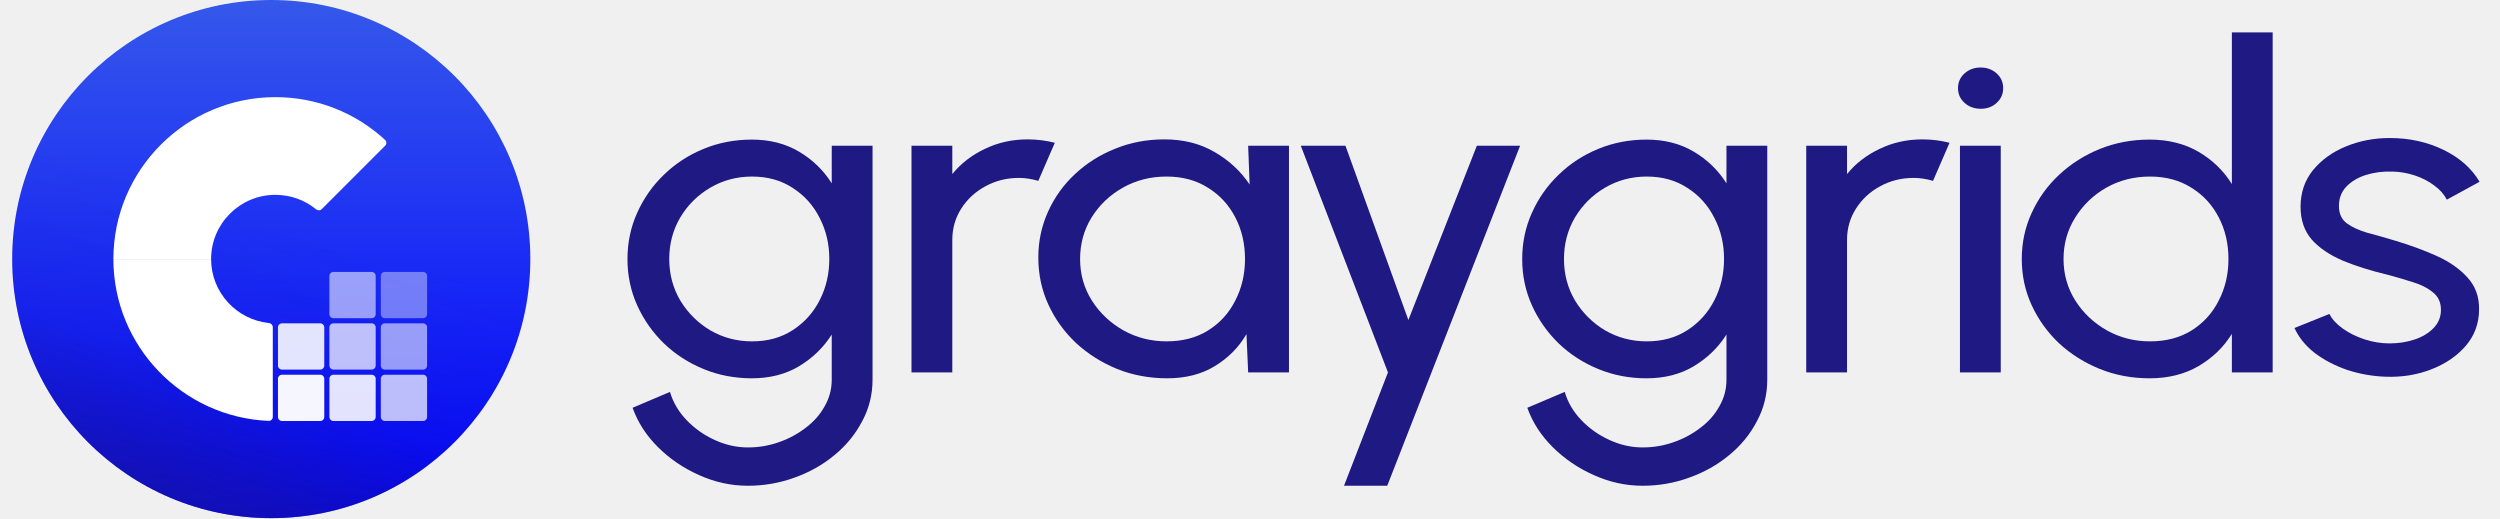
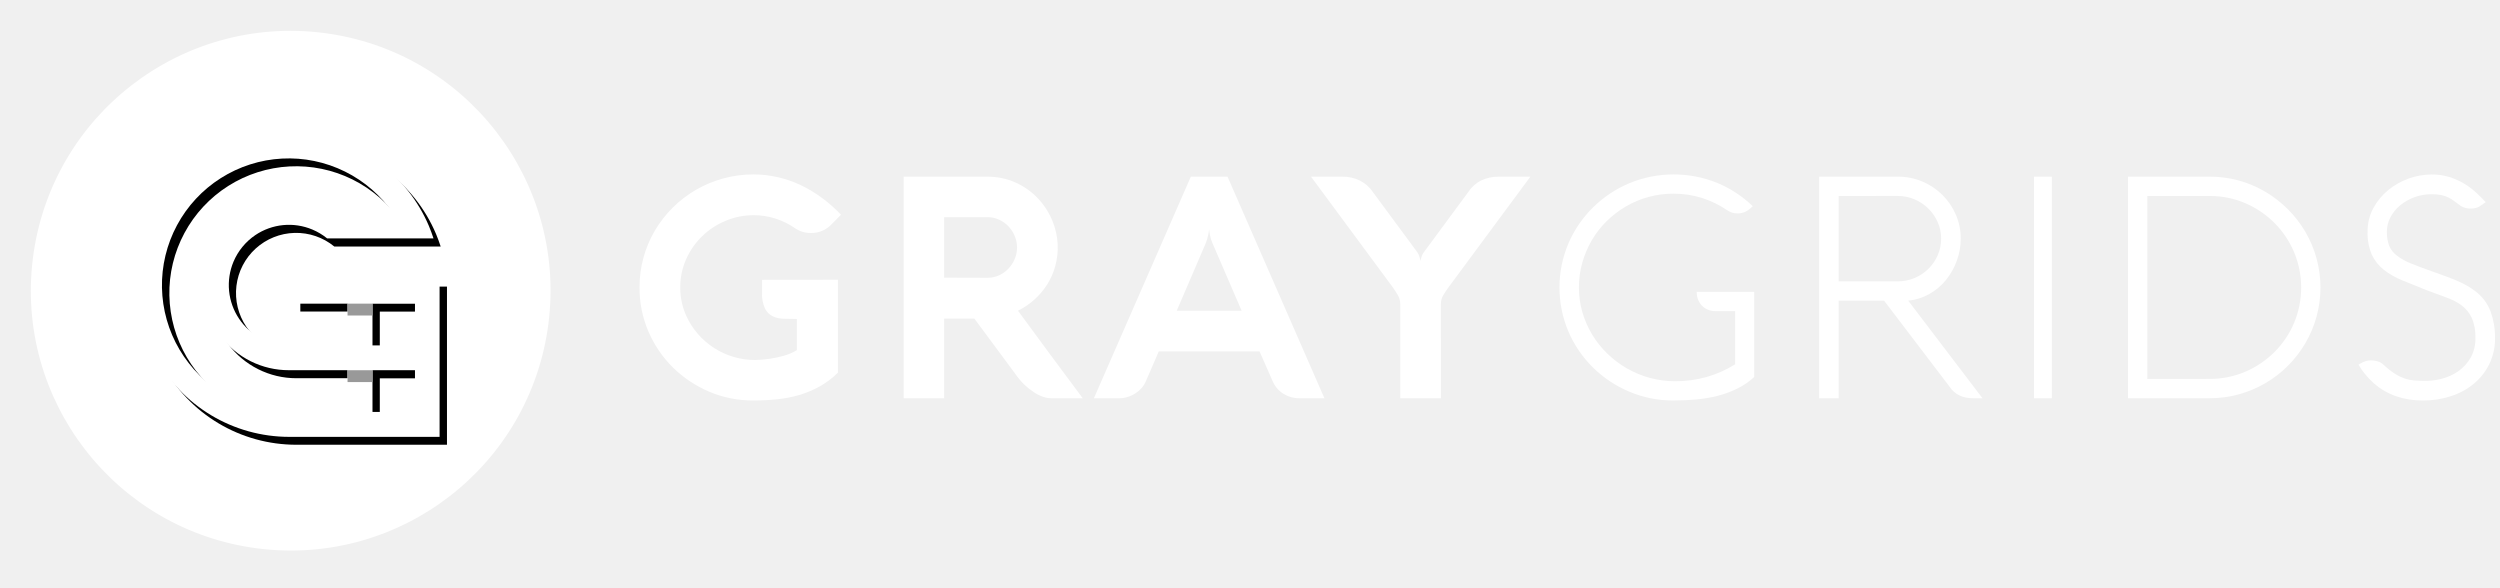
- <svg xmlns="http://www.w3.org/2000/svg" width="193" height="40" viewBox="0 0 193 40" fill="none">
-   <g clip-path="url(#clip0_2911_90)">
-     <path d="M40.941 20C40.941 8.954 31.987 0 20.941 0C9.895 0 0.941 8.954 0.941 20C0.941 31.046 9.895 40 20.941 40C31.987 40 40.941 31.046 40.941 20Z" fill="url(#paint0_linear_2911_90)" />
-     <path d="M40.941 20C40.941 8.954 31.987 0 20.941 0C9.895 0 0.941 8.954 0.941 20C0.941 31.046 9.895 40 20.941 40C31.987 40 40.941 31.046 40.941 20Z" fill="url(#paint1_linear_2911_90)" fill-opacity="0.56" />
-     <path d="M21.259 7.5C24.427 7.5 27.416 8.67 29.73 10.803C29.858 10.922 29.86 11.123 29.736 11.246L24.839 16.143C24.721 16.262 24.53 16.265 24.4 16.158C23.516 15.434 22.418 15.041 21.262 15.041C18.523 15.039 16.297 17.266 16.297 20H8.754C8.754 13.107 14.365 7.5 21.259 7.5Z" fill="white" />
-     <path d="M16.297 20C16.297 22.566 18.258 24.685 20.761 24.936C20.927 24.953 21.06 25.09 21.06 25.257V32.183C21.06 32.357 20.916 32.498 20.742 32.491C14.085 32.218 8.754 26.719 8.754 20H16.297Z" fill="white" />
-     <path opacity="0.56" d="M28.691 20.992H25.742C25.569 20.992 25.429 21.132 25.429 21.305V24.252C25.429 24.425 25.569 24.564 25.742 24.564H28.691C28.863 24.564 29.003 24.425 29.003 24.252V21.305C29.003 21.132 28.863 20.992 28.691 20.992Z" fill="white" />
-     <path opacity="0.4" d="M32.659 20.992H29.71C29.538 20.992 29.398 21.132 29.398 21.305V24.252C29.398 24.425 29.538 24.564 29.71 24.564H32.659C32.832 24.564 32.972 24.425 32.972 24.252V21.305C32.972 21.132 32.832 20.992 32.659 20.992Z" fill="white" />
-     <path opacity="0.72" d="M28.691 24.961H25.742C25.569 24.961 25.429 25.101 25.429 25.274V28.221C25.429 28.393 25.569 28.533 25.742 28.533H28.691C28.863 28.533 29.003 28.393 29.003 28.221V25.274C29.003 25.101 28.863 24.961 28.691 24.961Z" fill="white" />
-     <path opacity="0.88" d="M24.721 24.961H21.772C21.599 24.961 21.459 25.101 21.459 25.274V28.221C21.459 28.393 21.599 28.533 21.772 28.533H24.721C24.894 28.533 25.034 28.393 25.034 28.221V25.274C25.034 25.101 24.894 24.961 24.721 24.961Z" fill="white" />
-     <path opacity="0.56" d="M32.659 24.961H29.71C29.538 24.961 29.398 25.101 29.398 25.274V28.221C29.398 28.393 29.538 28.533 29.71 28.533H32.659C32.832 28.533 32.972 28.393 32.972 28.221V25.274C32.972 25.101 32.832 24.961 32.659 24.961Z" fill="white" />
-     <path opacity="0.88" d="M28.691 28.928H25.742C25.569 28.928 25.429 29.067 25.429 29.24V32.187C25.429 32.36 25.569 32.5 25.742 32.5H28.691C28.863 32.5 29.003 32.36 29.003 32.187V29.24C29.003 29.067 28.863 28.928 28.691 28.928Z" fill="white" />
-     <path opacity="0.96" d="M24.721 28.928H21.772C21.599 28.928 21.459 29.067 21.459 29.24V32.187C21.459 32.36 21.599 32.5 21.772 32.5H24.721C24.894 32.5 25.034 32.36 25.034 32.187V29.24C25.034 29.067 24.894 28.928 24.721 28.928Z" fill="white" />
-     <path opacity="0.72" d="M32.659 28.928H29.71C29.538 28.928 29.398 29.067 29.398 29.24V32.187C29.398 32.36 29.538 32.5 29.71 32.5H32.659C32.832 32.5 32.972 32.36 32.972 32.187V29.24C32.972 29.067 32.832 28.928 32.659 28.928Z" fill="white" />
-     <path d="M64.21 11.25H67.36V29.31C67.36 30.465 67.091 31.538 66.554 32.53C66.029 33.533 65.316 34.402 64.416 35.138C63.516 35.884 62.491 36.462 61.341 36.87C60.191 37.29 58.991 37.5 57.741 37.5C56.441 37.5 55.185 37.226 53.972 36.678C52.76 36.141 51.697 35.417 50.785 34.507C49.885 33.609 49.235 32.6 48.835 31.48L51.722 30.255C51.96 31.06 52.385 31.783 52.997 32.425C53.622 33.078 54.347 33.592 55.172 33.965C56.01 34.35 56.866 34.542 57.741 34.542C58.566 34.542 59.36 34.408 60.122 34.14C60.897 33.872 61.591 33.498 62.204 33.02C62.829 32.553 63.316 31.999 63.666 31.358C64.029 30.728 64.21 30.045 64.21 29.31V25.827C63.572 26.831 62.729 27.647 61.679 28.277C60.641 28.896 59.429 29.205 58.041 29.205C56.716 29.205 55.472 28.966 54.31 28.488C53.147 28.009 52.129 27.35 51.254 26.51C50.379 25.658 49.691 24.678 49.191 23.57C48.691 22.462 48.441 21.272 48.441 20C48.441 18.728 48.691 17.538 49.191 16.43C49.691 15.31 50.379 14.33 51.254 13.49C52.129 12.638 53.147 11.973 54.31 11.495C55.472 11.017 56.716 10.777 58.041 10.777C59.429 10.777 60.641 11.087 61.679 11.705C62.729 12.323 63.572 13.14 64.21 14.155V11.25ZM58.06 26.353C59.272 26.353 60.322 26.061 61.21 25.478C62.11 24.894 62.804 24.118 63.291 23.15C63.779 22.182 64.022 21.132 64.022 20C64.022 18.833 63.772 17.772 63.272 16.815C62.785 15.847 62.091 15.077 61.191 14.505C60.304 13.922 59.26 13.63 58.06 13.63C56.885 13.63 55.81 13.916 54.835 14.488C53.86 15.059 53.085 15.829 52.51 16.798C51.947 17.754 51.666 18.822 51.666 20C51.666 21.178 51.954 22.252 52.529 23.22C53.116 24.177 53.891 24.941 54.854 25.513C55.829 26.073 56.897 26.353 58.06 26.353Z" fill="#1E1983" />
-     <path d="M70.368 28.75V11.25H73.518V13.438C74.181 12.621 75.018 11.973 76.031 11.495C77.043 11.005 78.143 10.76 79.331 10.76C80.056 10.76 80.756 10.848 81.431 11.023L80.156 13.963C79.643 13.811 79.143 13.735 78.656 13.735C77.718 13.735 76.856 13.951 76.068 14.383C75.293 14.803 74.675 15.374 74.212 16.098C73.75 16.821 73.518 17.626 73.518 18.513V28.75H70.368Z" fill="#1E1983" />
-     <path d="M96.358 11.25H99.508V28.75H96.358L96.227 25.793C95.639 26.808 94.827 27.63 93.789 28.26C92.764 28.89 91.539 29.205 90.114 29.205C88.739 29.205 87.452 28.966 86.252 28.488C85.052 27.997 83.989 27.327 83.064 26.475C82.152 25.612 81.439 24.62 80.927 23.5C80.414 22.38 80.158 21.172 80.158 19.878C80.158 18.629 80.408 17.451 80.908 16.343C81.408 15.234 82.102 14.266 82.989 13.438C83.889 12.598 84.927 11.944 86.102 11.477C87.277 10.999 88.539 10.76 89.889 10.76C91.364 10.76 92.658 11.087 93.77 11.74C94.883 12.382 95.783 13.216 96.471 14.243L96.358 11.25ZM90.058 26.352C91.296 26.352 92.364 26.073 93.264 25.512C94.177 24.941 94.877 24.171 95.364 23.203C95.864 22.234 96.114 21.167 96.114 20C96.114 18.81 95.864 17.737 95.364 16.78C94.864 15.812 94.158 15.048 93.246 14.488C92.346 13.916 91.283 13.63 90.058 13.63C88.82 13.63 87.695 13.916 86.683 14.488C85.671 15.059 84.864 15.829 84.264 16.797C83.677 17.754 83.383 18.822 83.383 20C83.383 21.178 83.689 22.252 84.302 23.22C84.914 24.177 85.727 24.941 86.739 25.512C87.752 26.073 88.858 26.352 90.058 26.352Z" fill="#1E1983" />
-     <path d="M114.013 11.25H117.351L107.095 37.5H103.757L107.151 28.75L100.42 11.25H103.87L108.726 24.707L114.013 11.25Z" fill="#1E1983" />
-     <path d="M133.283 11.25H136.433V29.31C136.433 30.465 136.164 31.538 135.627 32.53C135.102 33.533 134.389 34.402 133.489 35.138C132.589 35.884 131.564 36.462 130.414 36.87C129.264 37.29 128.064 37.5 126.814 37.5C125.514 37.5 124.258 37.226 123.046 36.678C121.833 36.141 120.771 35.417 119.858 34.507C118.958 33.609 118.308 32.6 117.908 31.48L120.796 30.255C121.033 31.06 121.458 31.783 122.071 32.425C122.696 33.078 123.421 33.592 124.246 33.965C125.083 34.35 125.939 34.542 126.814 34.542C127.639 34.542 128.433 34.408 129.196 34.14C129.971 33.872 130.664 33.498 131.277 33.02C131.902 32.553 132.389 31.999 132.739 31.358C133.102 30.728 133.283 30.045 133.283 29.31V25.827C132.646 26.831 131.802 27.647 130.752 28.277C129.714 28.896 128.502 29.205 127.114 29.205C125.789 29.205 124.546 28.966 123.383 28.488C122.221 28.009 121.202 27.35 120.327 26.51C119.452 25.658 118.764 24.678 118.264 23.57C117.764 22.462 117.514 21.272 117.514 20C117.514 18.728 117.764 17.538 118.264 16.43C118.764 15.31 119.452 14.33 120.327 13.49C121.202 12.638 122.221 11.973 123.383 11.495C124.546 11.017 125.789 10.777 127.114 10.777C128.502 10.777 129.714 11.087 130.752 11.705C131.802 12.323 132.646 13.14 133.283 14.155V11.25ZM127.133 26.353C128.346 26.353 129.396 26.061 130.283 25.478C131.183 24.894 131.877 24.118 132.364 23.15C132.852 22.182 133.096 21.132 133.096 20C133.096 18.833 132.846 17.772 132.346 16.815C131.858 15.847 131.164 15.077 130.264 14.505C129.377 13.922 128.333 13.63 127.133 13.63C125.958 13.63 124.883 13.916 123.908 14.488C122.933 15.059 122.158 15.829 121.583 16.798C121.021 17.754 120.739 18.822 120.739 20C120.739 21.178 121.027 22.252 121.602 23.22C122.189 24.177 122.964 24.941 123.927 25.513C124.902 26.073 125.971 26.353 127.133 26.353Z" fill="#1E1983" />
-     <path d="M139.441 28.75V11.25H142.591V13.438C143.254 12.621 144.091 11.973 145.104 11.495C146.117 11.005 147.217 10.76 148.404 10.76C149.129 10.76 149.829 10.848 150.504 11.023L149.229 13.963C148.717 13.811 148.217 13.735 147.729 13.735C146.791 13.735 145.929 13.951 145.141 14.383C144.367 14.803 143.748 15.374 143.286 16.098C142.823 16.821 142.591 17.626 142.591 18.513V28.75H139.441Z" fill="#1E1983" />
-     <path d="M151.308 11.25H154.458V28.75H151.308V11.25ZM152.921 8.397C152.421 8.397 152.002 8.246 151.664 7.942C151.327 7.639 151.158 7.26 151.158 6.805C151.158 6.35 151.327 5.971 151.664 5.667C152.002 5.364 152.414 5.212 152.902 5.212C153.39 5.212 153.802 5.364 154.14 5.667C154.477 5.971 154.645 6.35 154.645 6.805C154.645 7.26 154.477 7.639 154.14 7.942C153.814 8.246 153.408 8.397 152.921 8.397Z" fill="#1E1983" />
-     <path d="M172.3 2.5H175.45V28.75H172.3V25.775C171.662 26.802 170.805 27.63 169.731 28.26C168.655 28.89 167.393 29.205 165.943 29.205C164.581 29.205 163.305 28.966 162.118 28.488C160.931 28.009 159.881 27.35 158.968 26.51C158.068 25.658 157.362 24.678 156.85 23.57C156.337 22.462 156.081 21.272 156.081 20C156.081 18.728 156.337 17.538 156.85 16.43C157.362 15.31 158.068 14.33 158.968 13.49C159.881 12.638 160.931 11.973 162.118 11.495C163.305 11.017 164.581 10.777 165.943 10.777C167.393 10.777 168.655 11.092 169.731 11.723C170.805 12.353 171.662 13.181 172.3 14.208V2.5ZM165.981 26.353C167.218 26.353 168.287 26.073 169.187 25.513C170.1 24.941 170.8 24.171 171.287 23.203C171.787 22.234 172.037 21.167 172.037 20C172.037 18.81 171.787 17.737 171.287 16.78C170.787 15.812 170.081 15.048 169.168 14.488C168.268 13.916 167.205 13.63 165.981 13.63C164.743 13.63 163.618 13.916 162.605 14.488C161.605 15.059 160.805 15.829 160.205 16.798C159.605 17.754 159.305 18.822 159.305 20C159.305 21.178 159.612 22.252 160.224 23.22C160.837 24.177 161.65 24.941 162.662 25.513C163.674 26.073 164.781 26.353 165.981 26.353Z" fill="#1E1983" />
-     <path d="M184.166 29.082C183.153 29.047 182.166 28.873 181.203 28.557C180.253 28.231 179.417 27.793 178.691 27.245C177.979 26.685 177.46 26.043 177.134 25.32L179.834 24.235C180.022 24.632 180.36 25.005 180.848 25.355C181.334 25.705 181.898 25.985 182.534 26.195C183.172 26.405 183.816 26.51 184.466 26.51C185.153 26.51 185.798 26.411 186.398 26.213C186.998 26.014 187.484 25.723 187.86 25.338C188.248 24.941 188.441 24.468 188.441 23.92C188.441 23.337 188.229 22.882 187.803 22.555C187.391 22.217 186.866 21.954 186.229 21.767C185.603 21.569 184.966 21.382 184.316 21.208C183.029 20.904 181.879 20.543 180.866 20.123C179.853 19.691 179.053 19.148 178.466 18.495C177.891 17.83 177.603 16.984 177.603 15.958C177.603 14.873 177.922 13.933 178.56 13.14C179.21 12.347 180.06 11.734 181.11 11.303C182.16 10.871 183.284 10.655 184.484 10.655C185.998 10.655 187.379 10.958 188.629 11.565C189.879 12.172 190.81 12.994 191.422 14.033L188.891 15.415C188.679 14.995 188.353 14.628 187.916 14.313C187.479 13.986 186.979 13.729 186.416 13.543C185.853 13.356 185.279 13.257 184.691 13.245C183.966 13.222 183.284 13.309 182.648 13.508C182.022 13.706 181.517 14.009 181.129 14.417C180.753 14.814 180.566 15.31 180.566 15.905C180.566 16.488 180.766 16.932 181.166 17.235C181.579 17.538 182.11 17.783 182.76 17.97C183.422 18.145 184.141 18.349 184.916 18.583C186.053 18.921 187.116 19.312 188.103 19.755C189.091 20.198 189.884 20.753 190.484 21.418C191.098 22.083 191.398 22.905 191.384 23.885C191.384 24.958 191.041 25.898 190.353 26.703C189.666 27.496 188.772 28.102 187.672 28.522C186.584 28.943 185.416 29.129 184.166 29.082Z" fill="#1E1983" />
+ <svg xmlns="http://www.w3.org/2000/svg" fill="none" height="47" viewBox="0 0 200 47" width="200">
+   <g fill="#fff">
+     <path d="m75.53 31.86h-3.238v-17.726h6.65c.803-.012 1.599.152 2.332.482.673.305 1.28.741 1.784 1.281.493.526.882 1.14 1.15 1.81.467 1.148.539 2.419.204 3.613-.137.493-.343.963-.612 1.398-.574.919-1.392 1.659-2.362 2.139.866 1.181 1.727 2.351 2.583 3.509.856 1.158 1.722 2.323 2.597 3.494h-2.544c-.209-.005-.416-.043-.613-.112-.256-.084-.499-.203-.723-.352-.278-.18-.539-.385-.78-.613-.293-.287-.555-.602-.784-.942l-3.226-4.354h-2.417zm3.512-9.637c.309-.002.615-.072.894-.204.28-.127.533-.308.743-.533.212-.225.382-.486.5-.772.122-.287.185-.596.186-.907 0-.317-.063-.631-.186-.924-.119-.285-.289-.547-.5-.772-.211-.224-.463-.404-.743-.531-.279-.134-.585-.204-.894-.204h-3.512v4.837z" />
+     <path d="m95.266 14.133h2.936l7.753 17.727h-2.019c-.446.004-.884-.12-1.262-.357-.378-.237-.676-.583-.855-.991l-1.054-2.399h-8.063l-1.039 2.399c-.085.2-.203.384-.348.546-.149.164-.319.307-.507.425-.19.121-.397.215-.614.278-.215.067-.438.1-.663.1h-2.019zm-1.127 10.724h5.19l-2.316-5.368c-.099-.218-.172-.446-.217-.68-.037-.204-.061-.364-.07-.47-.015.16-.04.319-.074.476-.046.231-.115.457-.205.674z" />
+     <path d="m115.276 31.86h-3.257v-7.51c.004-.246-.055-.489-.172-.705-.139-.243-.292-.479-.458-.705l-6.508-8.807h2.487c.499-.011.993.099 1.441.321.418.215.774.535 1.034.928l3.5 4.739c.103.137.179.292.225.458.041.155.063.256.071.296.016-.098.039-.195.07-.29.049-.169.131-.326.241-.464l3.488-4.726c.254-.402.611-.729 1.034-.946.449-.217.943-.325 1.441-.315h2.516l-6.525 8.819c-.098.133-.186.253-.258.366-.074.105-.142.214-.204.327-.057.106-.1.218-.129.335-.03.121-.045.245-.043.37z" />
+     <path d="m140.335 23.351v6.81c-.401.369-.854.68-1.343.921-.501.247-1.027.442-1.569.581-.568.145-1.147.243-1.732.295-.596.053-1.203.08-1.815.08-1.221.009-2.429-.234-3.55-.711-1.082-.457-2.067-1.114-2.9-1.937-.831-.823-1.495-1.797-1.954-2.868-.472-1.116-.715-2.313-.715-3.523 0-1.21.243-2.408.715-3.523.462-1.075 1.128-2.051 1.962-2.876.835-.822 1.818-1.479 2.9-1.937 2.246-.933 4.773-.946 7.029-.037 1.063.44 2.031 1.074 2.857 1.869l-.123.112c-.146.146-.317.265-.504.35-.192.08-.398.119-.605.116-.286.002-.565-.084-.798-.247-.617-.42-1.291-.75-2.003-.981-.744-.237-1.522-.356-2.303-.351-.68-.003-1.356.086-2.012.265-.632.171-1.239.426-1.803.758-.558.327-1.074.72-1.534 1.172-.46.453-.857.963-1.183 1.519-.33.564-.587 1.168-.765 1.796-.185.648-.276 1.318-.274 1.992-.002.674.092 1.346.28 1.994.368 1.258 1.058 2.399 2.005 3.312.47.454.994.848 1.561 1.174.577.331 1.196.586 1.839.758.658.178 1.338.267 2.022.265.845.003 1.688-.111 2.502-.338.809-.229 1.58-.572 2.291-1.019v-4.252h-1.582c-.203.004-.404-.035-.591-.112-.189-.077-.357-.193-.498-.338-.129-.138-.23-.299-.299-.475-.07-.182-.105-.374-.105-.569v-.049z" />
+     <path d="m147.095 31.86h-1.567v-17.727h6.291c.676-.005 1.346.127 1.969.388.596.252 1.138.613 1.596 1.065.459.453.825.988 1.079 1.578.265.609.399 1.266.395 1.929.001.604-.106 1.203-.315 1.77-.2.555-.492 1.073-.863 1.535-.368.452-.818.832-1.329 1.12-.52.293-1.096.476-1.692.537l5.94 7.806h-.739c-.859 0-1.497-.315-1.904-.938l-5.228-6.868h-3.633zm0-16.182v6.829h4.724c.462.003.922-.087 1.347-.266.413-.172.787-.42 1.104-.732.316-.313.568-.682.745-1.087.185-.42.279-.873.276-1.33.003-.455-.091-.905-.276-1.322-.358-.818-1.019-1.469-1.849-1.821-.424-.182-.884-.275-1.347-.272z" />
+     <path d="m164.15 31.86h-1.432v-17.727h1.432z" />
+     <path d="m170.238 31.859v-17.727h6.522c1.572-.006 3.117.412 4.47 1.212 1.315.776 2.412 1.872 3.189 3.186.797 1.355 1.218 2.899 1.218 4.472 0 1.573-.421 3.117-1.218 4.472-.388.654-.855 1.256-1.392 1.794-1.084 1.085-2.432 1.868-3.91 2.275-.767.213-1.56.32-2.357.317zm6.522-1.547c.983.008 1.957-.188 2.862-.574.866-.37 1.656-.902 2.326-1.565.669-.666 1.203-1.456 1.572-2.325.379-.901.574-1.868.574-2.845 0-.977-.195-1.945-.574-2.845-.37-.871-.904-1.662-1.572-2.332-.669-.666-1.459-1.199-2.326-1.571-.905-.387-1.878-.584-2.862-.576h-4.975v14.635z" />
+     <path d="m196.863 16.474c-.191-.131-.36-.255-.503-.369-.3-.24-.65-.408-1.025-.494-.27-.055-.545-.079-.821-.073-.465-.003-.929.079-1.365.241-.413.151-.798.371-1.137.649-.319.263-.583.586-.775.951-.188.354-.287.748-.286 1.149-.011.387.049.772.182 1.136.131.311.344.581.615.783.345.261.725.474 1.13.63.467.193 1.045.409 1.732.649.366.136.707.26 1.026.371.314.114.616.233.894.351.27.113.533.241.789.382.244.138.479.292.701.463.559.415.987.982 1.23 1.632.242.678.362 1.394.353 2.114.012.722-.146 1.436-.459 2.087-.297.606-.72 1.143-1.241 1.575-.541.444-1.163.781-1.832.994-.726.235-1.486.352-2.25.345-1.548 0-2.851-.457-3.912-1.371-.266-.241-.512-.503-.738-.783-.179-.226-.343-.464-.49-.712l.185-.11c.236-.145.506-.226.783-.235.193-.001.385.026.571.08.183.055.351.155.486.292.284.27.594.511.924.722.246.153.508.277.782.371.23.075.467.122.708.141.226.016.46.029.701.037.505.016 1.008-.04 1.495-.167.486-.118.946-.326 1.354-.612.403-.284.739-.653.982-1.081.264-.48.396-1.02.381-1.567.023-.559-.078-1.117-.298-1.632-.187-.393-.47-.734-.821-.994-.383-.272-.804-.486-1.249-.636-.48-.17-.998-.362-1.552-.575-.704-.28-1.346-.541-1.925-.777-.531-.212-1.03-.497-1.482-.847-.409-.322-.737-.734-.958-1.204-.249-.585-.364-1.218-.341-1.852-.008-.654.15-1.3.459-1.877.299-.551.701-1.041 1.186-1.44.489-.401 1.045-.714 1.641-.926.587-.213 1.207-.324 1.831-.327.483-.006.963.063 1.424.204.408.127.799.301 1.165.518.344.203.665.441.958.71.285.264.548.524.788.779l-.386.271c-.104.076-.218.136-.34.179-.152.048-.31.071-.468.067-.282.01-.562-.063-.802-.21z" />
+     <path d="m67.034 22.38v7.431c-.431.432-.921.802-1.455 1.1-.52.29-1.072.521-1.644.689-.583.17-1.181.286-1.785.345-.622.063-1.246.095-1.871.094-1.217.01-2.422-.23-3.542-.703-1.08-.458-2.064-1.114-2.901-1.934-.832-.824-1.496-1.798-1.958-2.872-.48-1.115-.724-2.316-.715-3.528-.009-1.605.417-3.182 1.233-4.567.4-.671.883-1.289 1.438-1.84 1.118-1.107 2.505-1.907 4.027-2.32.788-.216 1.603-.324 2.42-.321.657-.001 1.312.074 1.952.223.638.148 1.258.363 1.849.644.595.287 1.161.629 1.691 1.022.542.399 1.046.847 1.506 1.337l-.748.754c-.212.231-.471.413-.761.535-.289.122-.602.18-.916.17-.454.004-.898-.134-1.27-.395-.473-.324-.991-.579-1.537-.756-.568-.183-1.162-.275-1.759-.272-.777-.003-1.546.153-2.26.458-1.405.584-2.53 1.684-3.141 3.072-.311.709-.47 1.475-.466 2.249-.006.787.159 1.566.485 2.283.48 1.05 1.253 1.941 2.228 2.566.975.625 2.11.957 3.269.957.396-.009.79-.043 1.181-.1.369-.055.735-.133 1.095-.233.376-.103.736-.257 1.07-.458v-2.492l-1.027-.018c-.308.001-.613-.064-.894-.192-.274-.133-.495-.353-.629-.625-.182-.41-.263-.857-.236-1.304v-.992z" />
+     <path d="m43.874 25.893c1.457-11.387-6.593-21.799-17.981-23.256-11.387-1.457-21.799 6.593-23.256 17.981-1.457 11.387 6.593 21.799 17.981 23.256 11.387 1.457 21.799-6.593 23.256-17.981z" />
  </g>
-   <defs>
-     <linearGradient id="paint0_linear_2911_90" x1="20.941" y1="0" x2="20.941" y2="40" gradientUnits="userSpaceOnUse">
-       <stop stop-color="#3558EA" />
-       <stop offset="1" stop-color="#0000FF" />
-     </linearGradient>
-     <linearGradient id="paint1_linear_2911_90" x1="26.263" y1="5.81" x2="8.644" y2="58.305" gradientUnits="userSpaceOnUse">
-       <stop offset="0.216" stop-color="#1E1983" stop-opacity="0" />
-       <stop offset="0.447" stop-color="#1E1983" stop-opacity="0.19" />
-       <stop offset="0.62" stop-color="#1E1983" />
-     </linearGradient>
-     <clipPath id="clip0_2911_90">
-       <rect width="191.111" height="40" fill="white" transform="translate(0.941162)" />
-     </clipPath>
-   </defs>
+   <path d="m24.026 22.929v1.993h4.363v3.333h-4.333v-.012c-.116 0-.236.012-.352.012-.644.002-1.281-.126-1.874-.376-.862-.365-1.601-.97-2.127-1.744-.647-.958-.927-2.117-.789-3.264.138-1.148.683-2.208 1.538-2.986.855-.778 1.961-1.223 3.116-1.253 1.155-.03 2.283.357 3.177 1.09h8.509c-.109-.34-.236-.676-.371-1.002-.854-2.022-2.239-3.774-4.01-5.071-1.77-1.297-3.859-2.089-6.044-2.293-2.185-.204-4.385.188-6.364 1.135-1.98.947-3.666 2.413-4.879 4.242-1.213 1.829-1.907 3.952-2.009 6.145s.392 4.371 1.43 6.305c1.038 1.934 2.581 3.55 4.464 4.676 1.883 1.127 4.037 1.721 6.232 1.721h12.055v-12.653zm4.363 10.637h-4.018c-.151 0-.307.017-.473.019h-.35c-1.742-.025-3.449-.497-4.955-1.373-1.506-.876-2.762-2.124-3.645-3.626-.883-1.502-1.365-3.206-1.399-4.948s.382-3.463 1.208-4.998c.825-1.535 2.031-2.831 3.503-3.764 1.472-.933 3.159-1.471 4.899-1.562 1.74-.091 3.474.267 5.035 1.041 1.561.774 2.897 1.936 3.878 3.376h-4.675c-.889-.574-1.9-.932-2.952-1.047s-2.116.017-3.108.386c-.992.368-1.885.963-2.607 1.736-.722.773-1.254 1.705-1.553 2.72-.299 1.015-.358 2.086-.171 3.127.187 1.042.614 2.025 1.247 2.873.633.848 1.456 1.536 2.402 2.01.946.474 1.989.722 3.048.722h4.687zm5.394.019h-3.399l.019-.012h-.019v-3.309h3.399zm0-5.325h-3.399v-3.333h3.399z" fill="#000" />
+   <path d="m23.438 22.3v1.993h4.366v3.333h-4.337v-.012c-.116 0-.236.012-.35.012-.789.002-1.567-.192-2.263-.563s-1.29-.908-1.729-1.564c-.446-.665-.72-1.429-.798-2.226-.077-.797.044-1.6.353-2.338.364-.863.971-1.602 1.747-2.127.663-.447 1.428-.722 2.225-.8.796-.077 1.6.045 2.337.355.426.179.824.418 1.182.709h8.509c-.111-.341-.236-.676-.371-1.002-.857-2.018-2.244-3.767-4.014-5.06-1.77-1.293-3.858-2.083-6.042-2.284-2.183-.202-4.38.192-6.358 1.138-1.978.947-3.662 2.411-4.874 4.238-1.212 1.827-1.907 3.948-2.01 6.138-.103 2.19.389 4.367 1.424 6.3 1.035 1.933 2.574 3.549 4.454 4.678 1.88 1.128 4.03 1.726 6.223 1.731h12.055v-12.66zm4.366 10.637h-4.018c-.154 0-.307.017-.473.019h-.343c-1.743-.022-3.45-.493-4.958-1.367-1.508-.874-2.765-2.122-3.651-3.623s-1.369-3.205-1.404-4.948c-.035-1.742.38-3.465 1.204-5.0.824-1.536 2.03-2.833 3.502-3.767 1.472-.934 3.159-1.473 4.9-1.565 1.74-.092 3.475.266 5.037 1.04 1.562.774 2.898 1.937 3.879 3.377h-4.671c-.889-.578-1.9-.941-2.954-1.059-1.054-.118-2.12.011-3.115.378-.995.367-1.89.961-2.614 1.735-.725.774-1.258 1.706-1.558 2.723-.3 1.017-.359 2.09-.172 3.133.188 1.043.616 2.029 1.252 2.877s1.461 1.537 2.409 2.01c.949.473 1.995.718 3.055.716h4.687zm5.394.019h-3.399l.017-.012h-.017v-3.328h3.399zm0-5.325h-3.399v-3.333h3.399z" fill="#fff" />
+   <path d="m27.803 29.618h1.995v.948h-1.995z" fill="#999" />
+   <path d="m26.189 24.293h1.614v.948h1.993v-.948h1.463v-.002h-5.07z" fill="#999" />
</svg>
